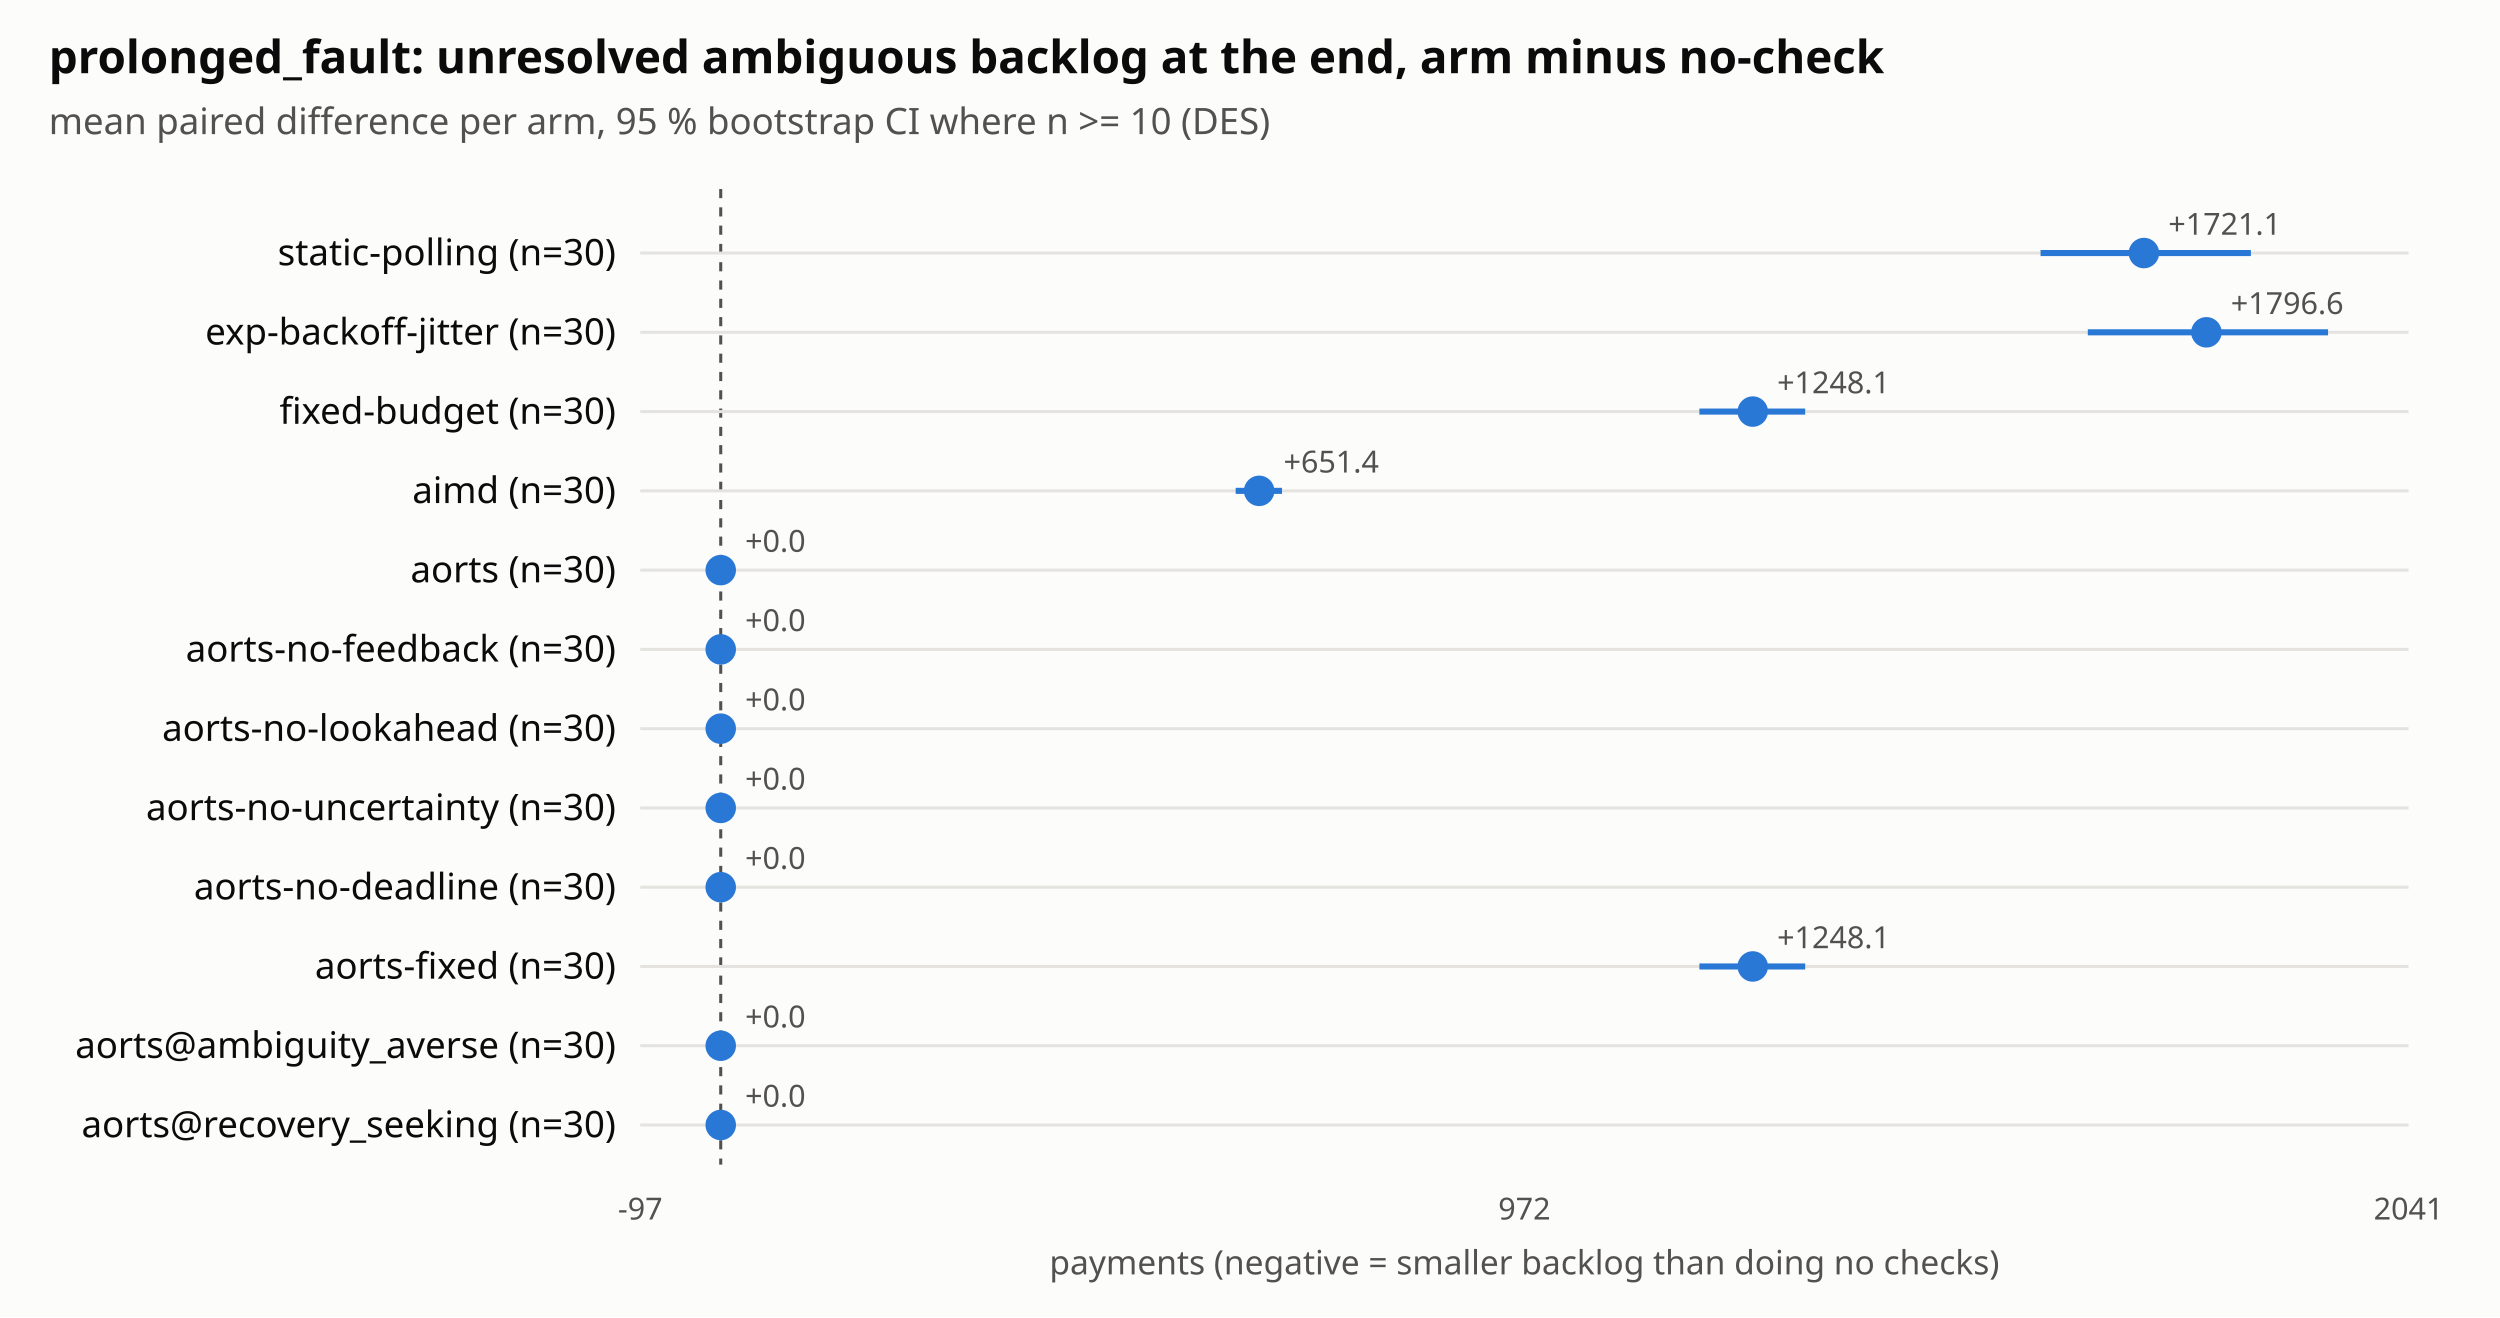
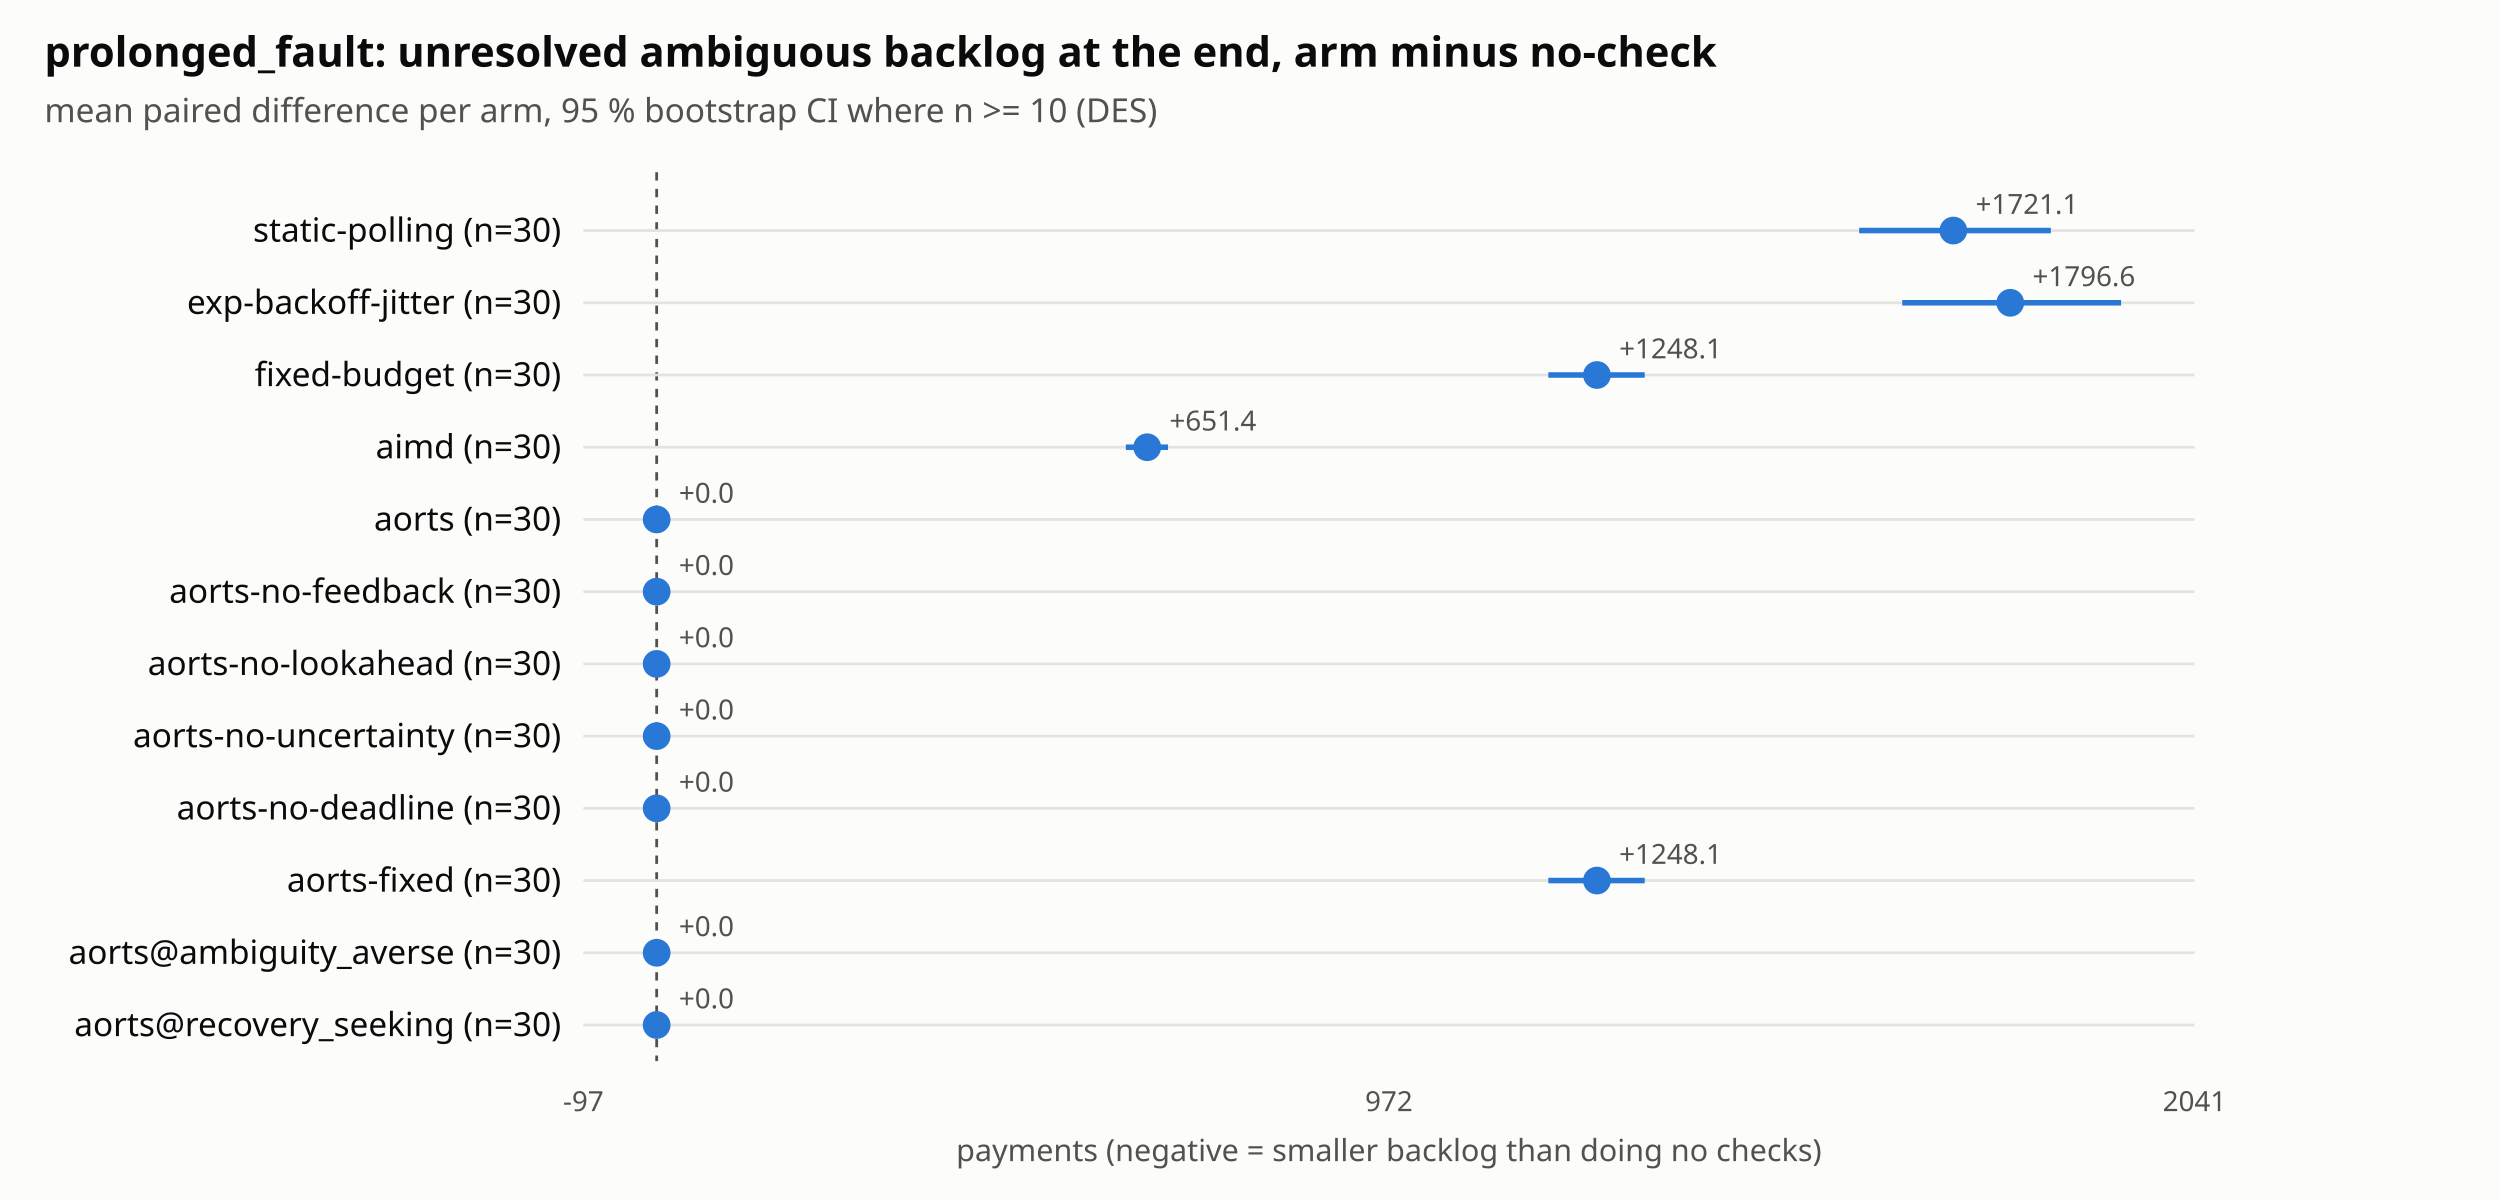
- <svg xmlns="http://www.w3.org/2000/svg" width="820" height="432" viewBox="0 0 820 432" font-family="system-ui, sans-serif">
+ <svg xmlns="http://www.w3.org/2000/svg" width="900" height="432" viewBox="0 0 900 432" font-family="system-ui, sans-serif">
  <style>.bg{fill:#fcfcfb}.t{fill:#0b0b0b}.m{fill:#52514e}.g{stroke:#e4e3df}.z{stroke:#52514e}.d{fill:#2a78d6}.w{stroke:#2a78d6}@media (prefers-color-scheme: dark){.bg{fill:#1a1a19}.t{fill:#f0efec}.m{fill:#c3c2b7}.g{stroke:#3a3936}.z{stroke:#c3c2b7}.d{fill:#3987e5}.w{stroke:#3987e5}}</style>
-   <rect class="bg" width="820" height="432" />
+   <rect class="bg" width="900" height="432" />
  <text class="t" x="16" y="24" font-size="15" font-weight="600">prolonged_fault: unresolved ambiguous backlog at the end, arm minus no-check</text>
  <text class="m" x="16" y="44" font-size="12">mean paired difference per arm, 95 % bootstrap CI where n &gt;= 10 (DES)</text>
  <line class="z" x1="236.4" y1="62" x2="236.4" y2="382" stroke-dasharray="3 3" />
  <line class="g" x1="210" y1="83.0" x2="790" y2="83.0" />
  <text class="t" x="202" y="87.0" font-size="12" text-anchor="end">static-polling (n=30)</text>
  <line class="w" x1="669.3" y1="83.0" x2="738.3" y2="83.0" stroke-width="2" />
  <circle class="d" cx="703.2" cy="83.0" r="5" />
  <text class="m" x="711.2" y="77.0" font-size="10">+1721.1</text>
  <line class="g" x1="210" y1="109.0" x2="790" y2="109.0" />
  <text class="t" x="202" y="113.0" font-size="12" text-anchor="end">exp-backoff-jitter (n=30)</text>
  <line class="w" x1="684.8" y1="109.0" x2="763.6" y2="109.0" stroke-width="2" />
  <circle class="d" cx="723.7" cy="109.0" r="5" />
  <text class="m" x="731.7" y="103.0" font-size="10">+1796.6</text>
  <line class="g" x1="210" y1="135.0" x2="790" y2="135.0" />
  <text class="t" x="202" y="139.0" font-size="12" text-anchor="end">fixed-budget (n=30)</text>
  <line class="w" x1="557.4" y1="135.0" x2="592.1" y2="135.0" stroke-width="2" />
  <circle class="d" cx="574.9" cy="135.0" r="5" />
  <text class="m" x="582.9" y="129.0" font-size="10">+1248.1</text>
  <line class="g" x1="210" y1="161.0" x2="790" y2="161.0" />
  <text class="t" x="202" y="165.0" font-size="12" text-anchor="end">aimd (n=30)</text>
  <line class="w" x1="405.3" y1="161.0" x2="420.5" y2="161.0" stroke-width="2" />
  <circle class="d" cx="413.0" cy="161.0" r="5" />
  <text class="m" x="421.0" y="155.0" font-size="10">+651.4</text>
  <line class="g" x1="210" y1="187.0" x2="790" y2="187.0" />
  <text class="t" x="202" y="191.0" font-size="12" text-anchor="end">aorts (n=30)</text>
  <circle class="d" cx="236.4" cy="187.0" r="5" />
  <text class="m" x="244.4" y="181.0" font-size="10">+0.0</text>
  <line class="g" x1="210" y1="213.0" x2="790" y2="213.0" />
  <text class="t" x="202" y="217.0" font-size="12" text-anchor="end">aorts-no-feedback (n=30)</text>
  <circle class="d" cx="236.4" cy="213.0" r="5" />
  <text class="m" x="244.4" y="207.0" font-size="10">+0.0</text>
  <line class="g" x1="210" y1="239.0" x2="790" y2="239.0" />
  <text class="t" x="202" y="243.0" font-size="12" text-anchor="end">aorts-no-lookahead (n=30)</text>
  <circle class="d" cx="236.4" cy="239.0" r="5" />
  <text class="m" x="244.4" y="233.0" font-size="10">+0.0</text>
  <line class="g" x1="210" y1="265.0" x2="790" y2="265.0" />
  <text class="t" x="202" y="269.0" font-size="12" text-anchor="end">aorts-no-uncertainty (n=30)</text>
  <circle class="d" cx="236.4" cy="265.0" r="5" />
  <text class="m" x="244.4" y="259.0" font-size="10">+0.0</text>
  <line class="g" x1="210" y1="291.0" x2="790" y2="291.0" />
  <text class="t" x="202" y="295.0" font-size="12" text-anchor="end">aorts-no-deadline (n=30)</text>
  <circle class="d" cx="236.4" cy="291.0" r="5" />
  <text class="m" x="244.4" y="285.0" font-size="10">+0.0</text>
  <line class="g" x1="210" y1="317.0" x2="790" y2="317.0" />
  <text class="t" x="202" y="321.0" font-size="12" text-anchor="end">aorts-fixed (n=30)</text>
  <line class="w" x1="557.4" y1="317.0" x2="592.1" y2="317.0" stroke-width="2" />
  <circle class="d" cx="574.9" cy="317.0" r="5" />
  <text class="m" x="582.9" y="311.0" font-size="10">+1248.1</text>
  <line class="g" x1="210" y1="343.0" x2="790" y2="343.0" />
  <text class="t" x="202" y="347.0" font-size="12" text-anchor="end">aorts@ambiguity_averse (n=30)</text>
  <circle class="d" cx="236.4" cy="343.0" r="5" />
  <text class="m" x="244.4" y="337.0" font-size="10">+0.0</text>
  <line class="g" x1="210" y1="369.0" x2="790" y2="369.0" />
  <text class="t" x="202" y="373.0" font-size="12" text-anchor="end">aorts@recovery_seeking (n=30)</text>
  <circle class="d" cx="236.4" cy="369.0" r="5" />
  <text class="m" x="244.4" y="363.0" font-size="10">+0.0</text>
  <text class="m" x="210.0" y="400" font-size="10" text-anchor="middle">-97</text>
  <text class="m" x="500.0" y="400" font-size="10" text-anchor="middle">972</text>
  <text class="m" x="790.0" y="400" font-size="10" text-anchor="middle">2041</text>
  <text class="m" x="500.0" y="418" font-size="11" text-anchor="middle">payments (negative = smaller backlog than doing no checks)</text>
</svg>
